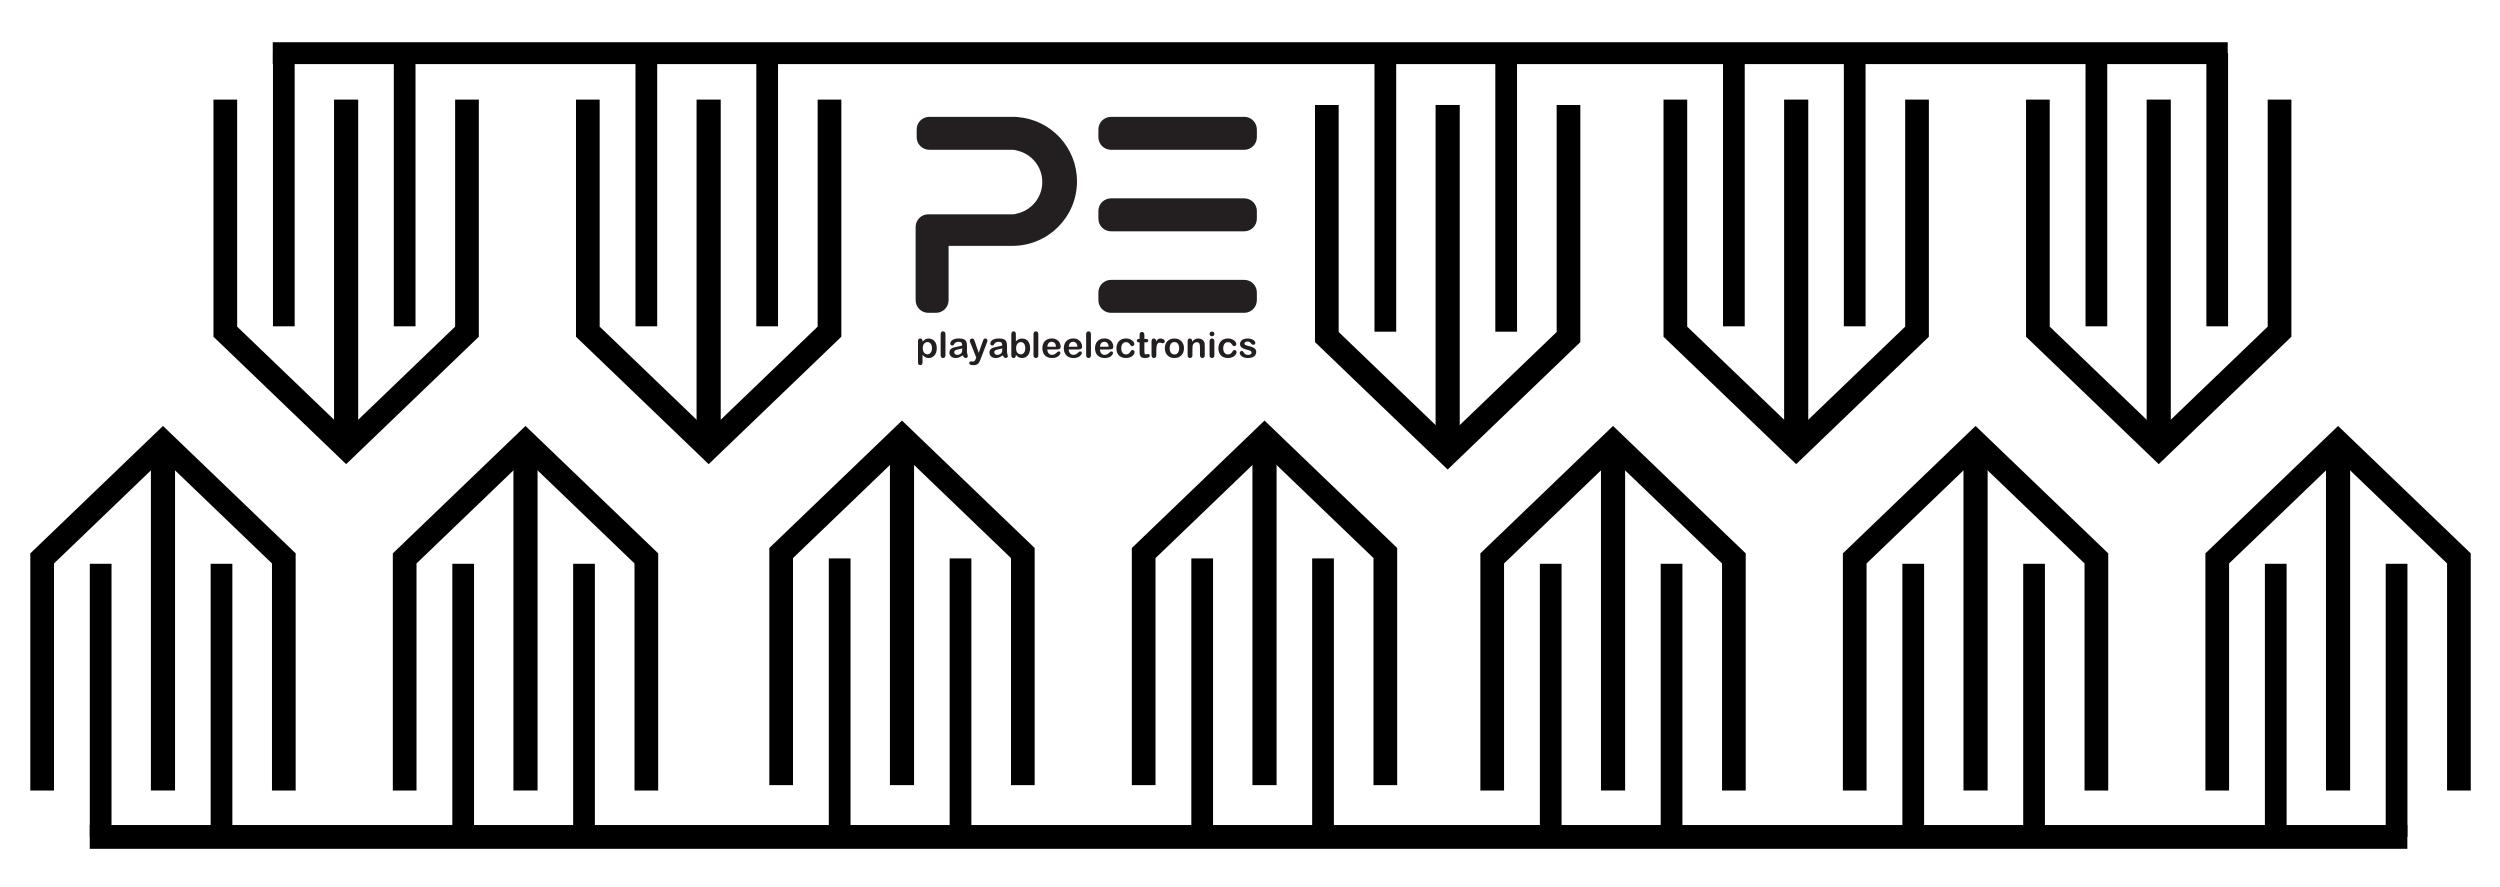
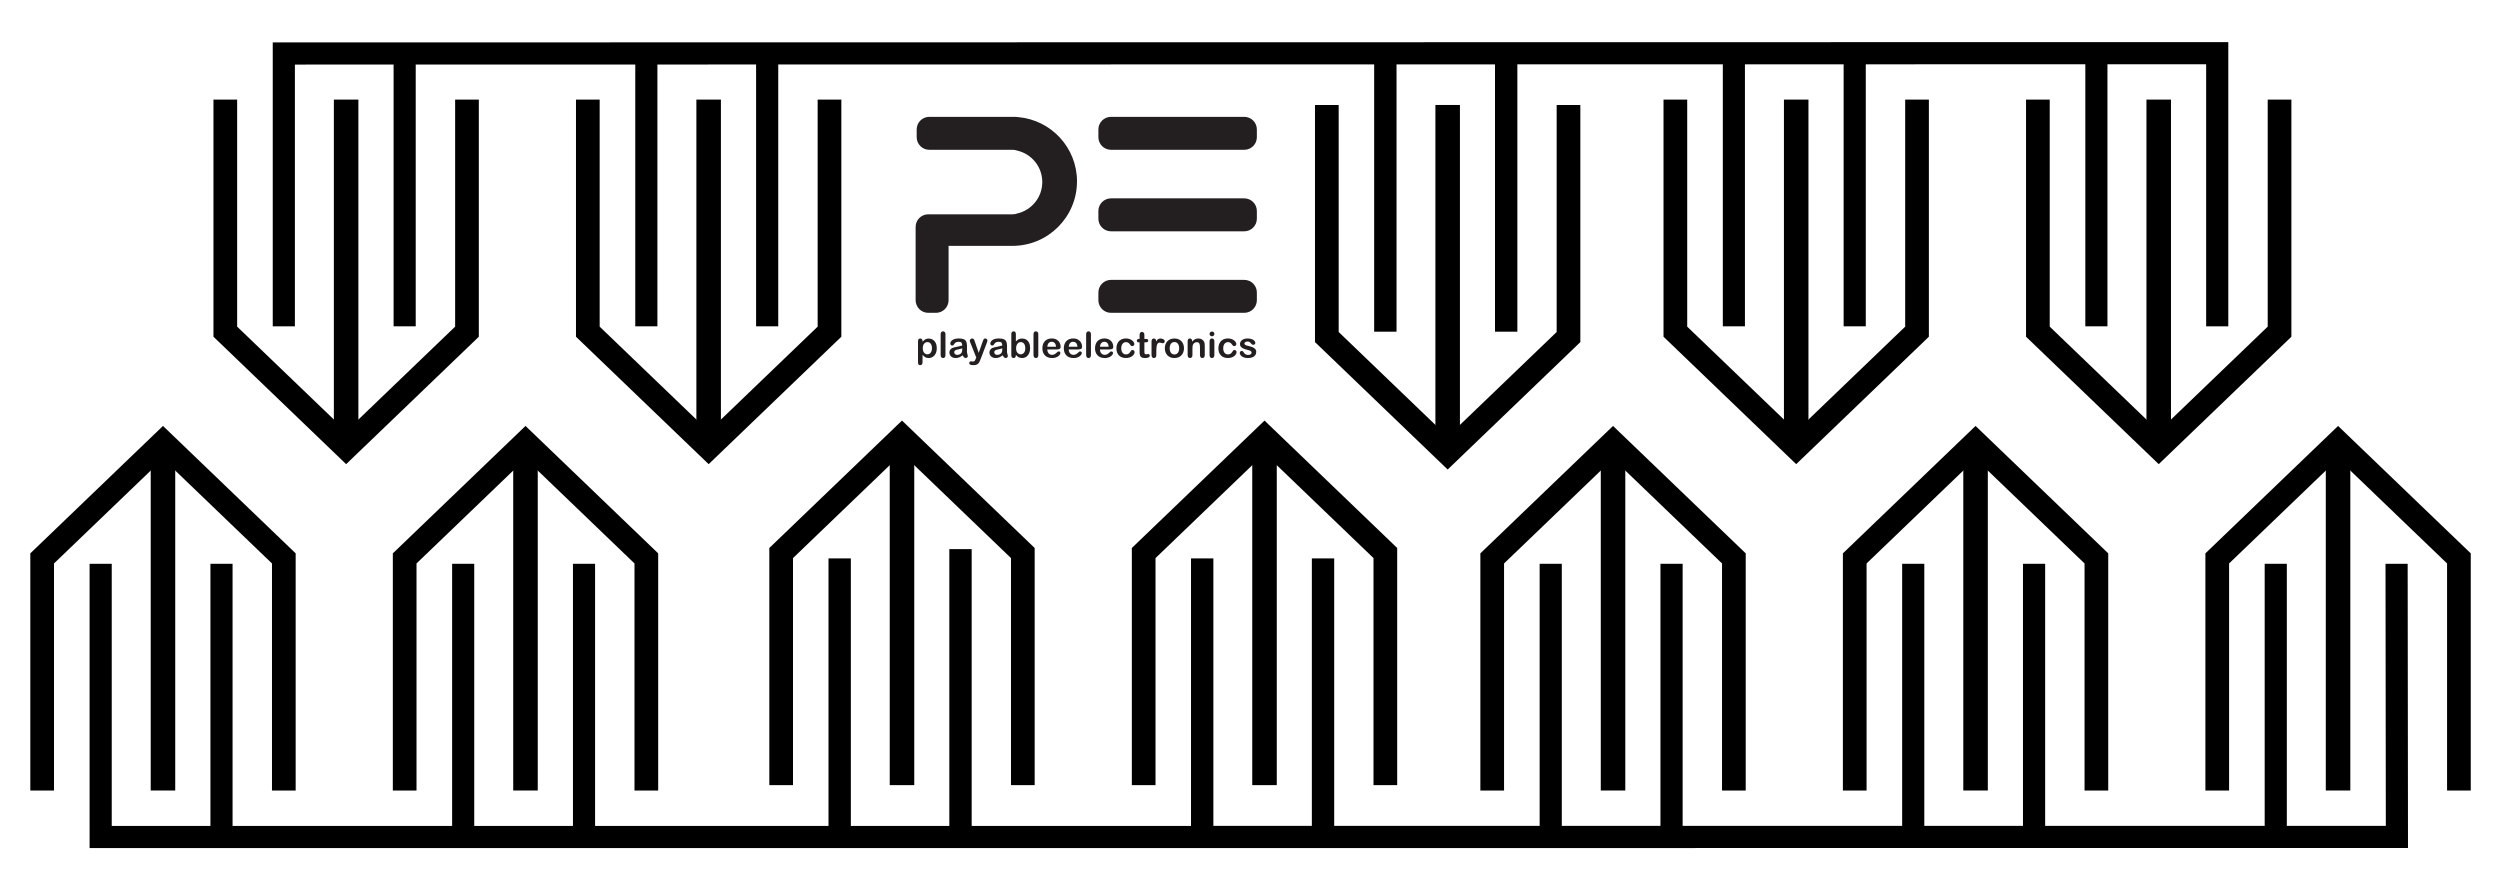
<svg xmlns="http://www.w3.org/2000/svg" width="141mm" height="50mm" viewBox="0 0 141 50" version="1.1" id="svg8">
  <defs id="defs2" />
  <g id="layer1" transform="translate(0,-247)">
    <g transform="matrix(0.05932331,0,0,-0.05932331,49.86662,269.035)" id="g891">
      <g id="g1041">
        <g transform="matrix(16.85678,0,0,-16.85678,-944.6052,4391.424)" id="g964" style="">
          <path style="fill:none;stroke:#000000;stroke-width:1.336px;stroke-linecap:butt;stroke-linejoin:miter;stroke-opacity:1" d="m 22.178,283.063 v -13.09 l -6.815,-6.545 -6.815,6.545 v 13.09" id="path817" />
-           <path style="fill:none;stroke:#000000;stroke-width:1.362px;stroke-linecap:butt;stroke-linejoin:miter;stroke-opacity:1" d="M 15.362,264.023 V 283.063" id="path819" />
-           <path style="fill:none;stroke:#000000;stroke-width:1.225px;stroke-linecap:butt;stroke-linejoin:miter;stroke-opacity:1" d="m 11.848,270.276 v 15.405" id="path821" />
-           <path style="fill:none;stroke:#000000;stroke-width:1.225px;stroke-linecap:butt;stroke-linejoin:miter;stroke-opacity:1" d="m 18.663,270.276 v 15.405" id="path823" />
+           <path style="fill:none;stroke:#000000;stroke-width:1.383px;stroke-linecap:butt;stroke-linejoin:miter;stroke-opacity:1" d="M 15.362,263.428 V 283.063" id="path819" />
+           <path style="fill:none;stroke:#000000;stroke-width:1.249px;stroke-linecap:butt;stroke-linejoin:miter;stroke-opacity:1" d="m 11.848,270.276 2.01e-4,15.41 129.508,-0.004 -0.018,-15.405" id="path821" />
+           <path style="fill:none;stroke:#000000;stroke-width:1.248px;stroke-linecap:butt;stroke-linejoin:miter;stroke-opacity:1" d="m 18.663,270.276 0,15.448" id="path823" />
          <path style="fill:none;stroke:#000000;stroke-width:1.336px;stroke-linecap:butt;stroke-linejoin:miter;stroke-opacity:1" d="m 42.624,283.063 v -13.09 l -6.815,-6.545 -6.815,6.545 v 13.09" id="path817-6" />
-           <path style="fill:none;stroke:#000000;stroke-width:1.362px;stroke-linecap:butt;stroke-linejoin:miter;stroke-opacity:1" d="M 35.808,264.023 V 283.063" id="path819-7" />
-           <path style="fill:none;stroke:#000000;stroke-width:1.225px;stroke-linecap:butt;stroke-linejoin:miter;stroke-opacity:1" d="m 32.294,270.276 v 15.405" id="path821-5" />
-           <path style="fill:none;stroke:#000000;stroke-width:1.225px;stroke-linecap:butt;stroke-linejoin:miter;stroke-opacity:1" d="m 39.109,270.276 v 15.405" id="path823-3" />
+           <path style="fill:none;stroke:#000000;stroke-width:1.383px;stroke-linecap:butt;stroke-linejoin:miter;stroke-opacity:1" d="M 35.808,263.428 V 283.063" id="path819-7" />
+           <path style="fill:none;stroke:#000000;stroke-width:1.247px;stroke-linecap:butt;stroke-linejoin:miter;stroke-opacity:1" d="m 32.294,270.276 v 15.508" id="path821-5" />
+           <path style="fill:none;stroke:#000000;stroke-width:1.248px;stroke-linecap:butt;stroke-linejoin:miter;stroke-opacity:1" d="m 39.109,270.276 0,15.435" id="path823-3" />
          <path style="fill:none;stroke:#000000;stroke-width:1.336px;stroke-linecap:butt;stroke-linejoin:miter;stroke-opacity:1" d="m 63.858,282.76 v -13.09 l -6.815,-6.545 -6.815,6.545 v 13.09" id="path817-2" />
-           <path style="fill:none;stroke:#000000;stroke-width:1.362px;stroke-linecap:butt;stroke-linejoin:miter;stroke-opacity:1" d="m 57.043,263.72 v 19.04" id="path819-9" />
-           <path style="fill:none;stroke:#000000;stroke-width:1.225px;stroke-linecap:butt;stroke-linejoin:miter;stroke-opacity:1" d="m 53.528,269.973 v 15.405" id="path821-1" />
-           <path style="fill:none;stroke:#000000;stroke-width:1.225px;stroke-linecap:butt;stroke-linejoin:miter;stroke-opacity:1" d="m 60.343,269.973 v 15.405" id="path823-2" />
+           <path style="fill:none;stroke:#000000;stroke-width:1.383px;stroke-linecap:butt;stroke-linejoin:miter;stroke-opacity:1" d="m 57.043,263.125 v 19.635" id="path819-9" />
+           <path style="fill:none;stroke:#000000;stroke-width:1.26px;stroke-linecap:butt;stroke-linejoin:miter;stroke-opacity:1" d="m 53.528,269.973 0,15.705" id="path821-1" />
+           <path style="fill:none;stroke:#000000;stroke-width:1.26px;stroke-linecap:butt;stroke-linejoin:miter;stroke-opacity:1" d="m 60.343,269.449 v 16.313" id="path823-2" />
          <path style="fill:none;stroke:#000000;stroke-width:1.336px;stroke-linecap:butt;stroke-linejoin:miter;stroke-opacity:1" d="m 84.304,282.76 v -13.09 l -6.815,-6.545 -6.815,6.545 v 13.09" id="path817-6-9" />
-           <path style="fill:none;stroke:#000000;stroke-width:1.362px;stroke-linecap:butt;stroke-linejoin:miter;stroke-opacity:1" d="m 77.489,263.72 v 19.04" id="path819-7-3" />
-           <path style="fill:none;stroke:#000000;stroke-width:1.225px;stroke-linecap:butt;stroke-linejoin:miter;stroke-opacity:1" d="m 73.974,269.973 v 15.405" id="path821-5-6" />
-           <path style="fill:none;stroke:#000000;stroke-width:1.225px;stroke-linecap:butt;stroke-linejoin:miter;stroke-opacity:1" d="m 80.789,269.973 v 15.405" id="path823-3-0" />
+           <path style="fill:none;stroke:#000000;stroke-width:1.383px;stroke-linecap:butt;stroke-linejoin:miter;stroke-opacity:1" d="m 77.489,263.125 v 19.635" id="path819-7-3" />
+           <path style="fill:none;stroke:#000000;stroke-width:1.261px;stroke-linecap:butt;stroke-linejoin:miter;stroke-opacity:1" d="m 73.974,269.973 v 15.781" id="path821-5-6" />
+           <path style="fill:none;stroke:#000000;stroke-width:1.26px;stroke-linecap:butt;stroke-linejoin:miter;stroke-opacity:1" d="m 80.789,269.973 v 15.81" id="path823-3-0" />
          <path style="fill:none;stroke:#000000;stroke-width:1.336px;stroke-linecap:butt;stroke-linejoin:miter;stroke-opacity:1" d="m 103.961,283.063 v -13.09 l -6.815,-6.545 -6.815,6.545 v 13.09" id="path817-61" />
-           <path style="fill:none;stroke:#000000;stroke-width:1.362px;stroke-linecap:butt;stroke-linejoin:miter;stroke-opacity:1" d="M 97.146,264.023 V 283.063" id="path819-8" />
-           <path style="fill:none;stroke:#000000;stroke-width:1.225px;stroke-linecap:butt;stroke-linejoin:miter;stroke-opacity:1" d="m 93.631,270.276 v 15.405" id="path821-7" />
-           <path style="fill:none;stroke:#000000;stroke-width:1.225px;stroke-linecap:butt;stroke-linejoin:miter;stroke-opacity:1" d="m 100.446,270.276 v 15.405" id="path823-9" />
+           <path style="fill:none;stroke:#000000;stroke-width:1.383px;stroke-linecap:butt;stroke-linejoin:miter;stroke-opacity:1" d="M 97.146,263.428 V 283.063" id="path819-8" />
+           <path style="fill:none;stroke:#000000;stroke-width:1.249px;stroke-linecap:butt;stroke-linejoin:miter;stroke-opacity:1" d="m 93.631,270.276 0,15.48" id="path821-7" />
+           <path style="fill:none;stroke:#000000;stroke-width:1.251px;stroke-linecap:butt;stroke-linejoin:miter;stroke-opacity:1" d="m 100.446,270.276 v 15.509" id="path823-9" />
          <path style="fill:none;stroke:#000000;stroke-width:1.336px;stroke-linecap:butt;stroke-linejoin:miter;stroke-opacity:1" d="m 124.407,283.063 v -13.09 l -6.815,-6.545 -6.815,6.545 v 13.09" id="path817-6-3" />
-           <path style="fill:none;stroke:#000000;stroke-width:1.362px;stroke-linecap:butt;stroke-linejoin:miter;stroke-opacity:1" d="M 117.592,264.023 V 283.063" id="path819-7-7" />
-           <path style="fill:none;stroke:#000000;stroke-width:1.225px;stroke-linecap:butt;stroke-linejoin:miter;stroke-opacity:1" d="m 114.077,270.276 v 15.405" id="path821-5-5" />
-           <path style="fill:none;stroke:#000000;stroke-width:1.225px;stroke-linecap:butt;stroke-linejoin:miter;stroke-opacity:1" d="m 120.892,270.276 v 15.405" id="path823-3-9" />
+           <path style="fill:none;stroke:#000000;stroke-width:1.383px;stroke-linecap:butt;stroke-linejoin:miter;stroke-opacity:1" d="M 117.592,263.428 V 283.063" id="path819-7-7" />
+           <path style="fill:none;stroke:#000000;stroke-width:1.249px;stroke-linecap:butt;stroke-linejoin:miter;stroke-opacity:1" d="m 114.077,270.276 v 15.354" id="path821-5-5" />
+           <path style="fill:none;stroke:#000000;stroke-width:1.251px;stroke-linecap:butt;stroke-linejoin:miter;stroke-opacity:1" d="m 120.892,270.276 v 15.457" id="path823-3-9" />
          <path style="fill:none;stroke:#000000;stroke-width:1.336px;stroke-linecap:butt;stroke-linejoin:miter;stroke-opacity:1" d="m 144.853,283.063 v -13.09 l -6.815,-6.545 -6.815,6.545 v 13.09" id="path817-6-3-8" />
-           <path style="fill:none;stroke:#000000;stroke-width:1.362px;stroke-linecap:butt;stroke-linejoin:miter;stroke-opacity:1" d="M 138.037,264.023 V 283.063" id="path819-7-7-9" />
-           <path style="fill:none;stroke:#000000;stroke-width:1.225px;stroke-linecap:butt;stroke-linejoin:miter;stroke-opacity:1" d="m 134.523,270.276 v 15.405" id="path821-5-5-7" />
-           <path style="fill:none;stroke:#000000;stroke-width:1.225px;stroke-linecap:butt;stroke-linejoin:miter;stroke-opacity:1" d="m 141.338,270.276 v 15.405" id="path823-3-9-3" />
-           <path style="fill:none;stroke:#000000;stroke-width:1.342px;stroke-linecap:butt;stroke-linejoin:miter;stroke-opacity:1" d="M 11.232,285.681 H 141.945" id="path1009" />
+           <path style="fill:none;stroke:#000000;stroke-width:1.383px;stroke-linecap:butt;stroke-linejoin:miter;stroke-opacity:1" d="M 138.037,263.428 V 283.063" id="path819-7-7-9" />
+           <path style="fill:none;stroke:#000000;stroke-width:1.249px;stroke-linecap:butt;stroke-linejoin:miter;stroke-opacity:1" d="m 134.523,270.276 v 15.498" id="path821-5-5-7" />
          <path style="fill:none;stroke:#000000;stroke-width:1.336px;stroke-linecap:butt;stroke-linejoin:miter;stroke-opacity:1" d="m 32.508,244.096 v 13.09 l -6.815,6.545 -6.815,-6.545 v -13.09" id="path817-1" />
-           <path style="fill:none;stroke:#000000;stroke-width:1.362px;stroke-linecap:butt;stroke-linejoin:miter;stroke-opacity:1" d="M 25.692,263.136 V 244.096" id="path819-2" />
-           <path style="fill:none;stroke:#000000;stroke-width:1.225px;stroke-linecap:butt;stroke-linejoin:miter;stroke-opacity:1" d="m 22.178,256.883 v -15.405" id="path821-9" />
-           <path style="fill:none;stroke:#000000;stroke-width:1.225px;stroke-linecap:butt;stroke-linejoin:miter;stroke-opacity:1" d="m 28.993,256.883 v -15.405" id="path823-31" />
+           <path style="fill:none;stroke:#000000;stroke-width:1.383px;stroke-linecap:butt;stroke-linejoin:miter;stroke-opacity:1" d="M 25.692,263.731 V 244.096" id="path819-2" />
+           <path style="fill:none;stroke:#000000;stroke-width:1.249px;stroke-linecap:butt;stroke-linejoin:miter;stroke-opacity:1" d="m 22.178,256.883 v -15.387 l 109.044,-0.018 v 15.405" id="path821-9" />
+           <path style="fill:none;stroke:#000000;stroke-width:1.248px;stroke-linecap:butt;stroke-linejoin:miter;stroke-opacity:1" d="m 28.993,256.883 0,-15.387" id="path823-31" />
          <path style="fill:none;stroke:#000000;stroke-width:1.336px;stroke-linecap:butt;stroke-linejoin:miter;stroke-opacity:1" d="m 52.954,244.096 v 13.09 l -6.815,6.545 -6.815,-6.545 v -13.09" id="path817-6-94" />
-           <path style="fill:none;stroke:#000000;stroke-width:1.362px;stroke-linecap:butt;stroke-linejoin:miter;stroke-opacity:1" d="M 46.138,263.136 V 244.096" id="path819-7-78" />
-           <path style="fill:none;stroke:#000000;stroke-width:1.225px;stroke-linecap:butt;stroke-linejoin:miter;stroke-opacity:1" d="m 42.624,256.883 v -15.405" id="path821-5-4" />
-           <path style="fill:none;stroke:#000000;stroke-width:1.225px;stroke-linecap:butt;stroke-linejoin:miter;stroke-opacity:1" d="m 49.439,256.883 v -15.405" id="path823-3-5" />
+           <path style="fill:none;stroke:#000000;stroke-width:1.383px;stroke-linecap:butt;stroke-linejoin:miter;stroke-opacity:1" d="M 46.138,263.731 V 244.096" id="path819-7-78" />
+           <path style="fill:none;stroke:#000000;stroke-width:1.248px;stroke-linecap:butt;stroke-linejoin:miter;stroke-opacity:1" d="M 42.624,256.883 V 241.435" id="path821-5-4" />
+           <path style="fill:none;stroke:#000000;stroke-width:1.249px;stroke-linecap:butt;stroke-linejoin:miter;stroke-opacity:1" d="m 49.439,256.883 0,-15.387" id="path823-3-5" />
          <path style="fill:none;stroke:#000000;stroke-width:1.336px;stroke-linecap:butt;stroke-linejoin:miter;stroke-opacity:1" d="m 94.634,244.399 v 13.09 l -6.815,6.545 -6.815,-6.545 v -13.09" id="path817-6-9-0" />
-           <path style="fill:none;stroke:#000000;stroke-width:1.362px;stroke-linecap:butt;stroke-linejoin:miter;stroke-opacity:1" d="m 87.819,263.439 v -19.04" id="path819-7-3-6" />
-           <path style="fill:none;stroke:#000000;stroke-width:1.225px;stroke-linecap:butt;stroke-linejoin:miter;stroke-opacity:1" d="M 84.304,257.186 V 241.781" id="path821-5-6-3" />
-           <path style="fill:none;stroke:#000000;stroke-width:1.225px;stroke-linecap:butt;stroke-linejoin:miter;stroke-opacity:1" d="M 91.119,257.186 V 241.781" id="path823-3-0-2" />
+           <path style="fill:none;stroke:#000000;stroke-width:1.383px;stroke-linecap:butt;stroke-linejoin:miter;stroke-opacity:1" d="M 87.819,264.034 V 244.399" id="path819-7-3-6" />
+           <path style="fill:none;stroke:#000000;stroke-width:1.261px;stroke-linecap:butt;stroke-linejoin:miter;stroke-opacity:1" d="M 84.304,257.186 V 241.382" id="path821-5-6-3" />
+           <path style="fill:none;stroke:#000000;stroke-width:1.261px;stroke-linecap:butt;stroke-linejoin:miter;stroke-opacity:1" d="m 91.119,257.186 0,-15.748" id="path823-3-0-2" />
          <path style="fill:none;stroke:#000000;stroke-width:1.336px;stroke-linecap:butt;stroke-linejoin:miter;stroke-opacity:1" d="m 114.291,244.096 v 13.09 l -6.815,6.545 -6.815,-6.545 v -13.09" id="path817-61-0" />
-           <path style="fill:none;stroke:#000000;stroke-width:1.362px;stroke-linecap:butt;stroke-linejoin:miter;stroke-opacity:1" d="M 107.476,263.136 V 244.096" id="path819-8-6" />
-           <path style="fill:none;stroke:#000000;stroke-width:1.225px;stroke-linecap:butt;stroke-linejoin:miter;stroke-opacity:1" d="m 103.961,256.883 v -15.405" id="path821-7-1" />
-           <path style="fill:none;stroke:#000000;stroke-width:1.225px;stroke-linecap:butt;stroke-linejoin:miter;stroke-opacity:1" d="m 110.776,256.883 v -15.405" id="path823-9-5" />
+           <path style="fill:none;stroke:#000000;stroke-width:1.383px;stroke-linecap:butt;stroke-linejoin:miter;stroke-opacity:1" d="M 107.476,263.731 V 244.096" id="path819-8-6" />
+           <path style="fill:none;stroke:#000000;stroke-width:1.247px;stroke-linecap:butt;stroke-linejoin:miter;stroke-opacity:1" d="m 103.961,256.883 0,-15.442" id="path821-7-1" />
+           <path style="fill:none;stroke:#000000;stroke-width:1.249px;stroke-linecap:butt;stroke-linejoin:miter;stroke-opacity:1" d="m 110.776,256.883 0,-15.452" id="path823-9-5" />
          <path style="fill:none;stroke:#000000;stroke-width:1.336px;stroke-linecap:butt;stroke-linejoin:miter;stroke-opacity:1" d="m 134.737,244.096 v 13.09 l -6.815,6.545 -6.815,-6.545 v -13.09" id="path817-6-3-5" />
-           <path style="fill:none;stroke:#000000;stroke-width:1.362px;stroke-linecap:butt;stroke-linejoin:miter;stroke-opacity:1" d="M 127.922,263.136 V 244.096" id="path819-7-7-4" />
-           <path style="fill:none;stroke:#000000;stroke-width:1.225px;stroke-linecap:butt;stroke-linejoin:miter;stroke-opacity:1" d="m 124.407,256.883 v -15.405" id="path821-5-5-76" />
-           <path style="fill:none;stroke:#000000;stroke-width:1.225px;stroke-linecap:butt;stroke-linejoin:miter;stroke-opacity:1" d="m 131.222,256.883 v -15.405" id="path823-3-9-5" />
-           <path style="fill:none;stroke:#000000;stroke-width:1.233px;stroke-linecap:butt;stroke-linejoin:miter;stroke-opacity:1" d="M 21.554,241.477 H 131.814" id="path1009-4" />
+           <path style="fill:none;stroke:#000000;stroke-width:1.383px;stroke-linecap:butt;stroke-linejoin:miter;stroke-opacity:1" d="M 127.922,263.731 V 244.096" id="path819-7-7-4" />
+           <path style="fill:none;stroke:#000000;stroke-width:1.248px;stroke-linecap:butt;stroke-linejoin:miter;stroke-opacity:1" d="M 124.407,256.883 V 241.405" id="path821-5-5-76" />
        </g>
        <g id="g893" transform="scale(0.1)">
          <path d="m 3543.33,2410.25 c 0,-66.27 -53.73,-120 -120,-120 H 2156.67 c -66.27,0 -120,53.73 -120,120 v 73.34 c 0,66.27 53.73,120 120,120 h 1266.66 c 66.27,0 120,-53.73 120,-120 v -73.34" style="fill:#231f20;fill-opacity:1;fill-rule:nonzero;stroke:none" id="path895" />
          <path d="m 1273.41,2601.13 c -7.83,1.6 -15.94,2.45 -24.25,2.45 h -28.96 c -0.07,0 -0.14,0.01 -0.2,0.01 -0.1,0 -0.19,-0.01 -0.28,-0.01 H 429.156 c -66.269,0 -120,-53.72 -120,-120 v -73.33 c 0,-66.28 53.731,-120 120,-120 h 255.938 537.416 c 14.57,0 28.48,-2.73 41.4,-7.48 137,-30.67 239.42,-152.93 239.42,-299.18 0,-146.26 -102.42,-268.52 -239.42,-299.19 -12.92,-4.75 -26.83,-7.48 -41.4,-7.48 H 1089.16 692.758 419.156 c -66.269,0 -120,-53.72 -120,-120 v -0.01 -59.99 -636.658 c 0,-66.274 53.719,-120 120,-120 h 73.328 c 66.282,0 120.012,53.726 120.012,120 v 516.658 h 606.664 c 0.07,0 0.14,0.01 0.21,0.01 0.21,0 0.42,-0.01 0.63,-0.01 338.73,0 613.34,274.6 613.34,613.33 0,320.73 -246.23,583.79 -559.93,610.88" style="fill:#231f20;fill-opacity:1;fill-rule:nonzero;stroke:none" id="path897" />
          <path d="m 3543.33,1635.25 c 0,-66.28 -53.73,-120 -120,-120 H 2156.67 c -66.27,0 -120,53.72 -120,120 v 73.33 c 0,66.28 53.73,120 120,120 h 1266.66 c 66.27,0 120,-53.72 120,-120 v -73.33" style="fill:#231f20;fill-opacity:1;fill-rule:nonzero;stroke:none" id="path899" />
          <path d="m 3543.33,860.25 c 0,-66.281 -53.73,-120 -120,-120 H 2156.67 c -66.27,0 -120,53.719 -120,120 v 73.332 c 0,66.277 53.73,119.998 120,119.998 h 1266.66 c 66.27,0 120,-53.721 120,-119.998 V 860.25" style="fill:#231f20;fill-opacity:1;fill-rule:nonzero;stroke:none" id="path901" />
          <path d="m 454.551,404.23 c 0,12.059 -1.848,22.418 -5.528,31.071 -3.687,8.648 -8.793,15.289 -15.324,19.918 -6.531,4.64 -13.758,6.953 -21.683,6.953 -12.618,0 -23.25,-4.973 -31.899,-14.902 -8.652,-9.938 -12.976,-24.559 -12.976,-43.879 0,-18.192 4.297,-32.34 12.886,-42.45 8.602,-10.101 19.258,-15.152 31.989,-15.152 7.589,0 14.625,2.203 21.097,6.621 6.477,4.399 11.668,11.02 15.575,19.84 3.906,8.82 5.863,19.469 5.863,31.98 z m -89.59,66.481 v -5.52 c 8.594,10.598 17.523,18.391 26.793,23.36 9.266,4.961 19.762,7.449 31.484,7.449 14.063,0 27.012,-3.629 38.848,-10.891 11.832,-7.25 21.18,-17.859 28.047,-31.808 6.863,-13.961 10.297,-30.481 10.297,-49.571 0,-14.07 -1.985,-26.988 -5.942,-38.761 -3.965,-11.778 -9.406,-21.66 -16.328,-29.641 -6.926,-7.988 -15.097,-14.129 -24.531,-18.43 -9.434,-4.289 -19.566,-6.449 -30.391,-6.449 -13.062,0 -24.035,2.633 -32.906,7.883 -8.879,5.238 -17.336,12.938 -25.371,23.109 v -68.66 c 0,-20.101 -7.316,-30.14 -21.938,-30.14 -8.597,0 -14.293,2.589 -17.082,7.781 -2.793,5.199 -4.183,12.758 -4.183,22.687 v 197.27 c 0,8.711 1.894,15.211 5.691,19.512 3.797,4.289 8.989,6.441 15.574,6.441 6.473,0 11.747,-2.203 15.825,-6.613 4.074,-4.41 6.113,-10.75 6.113,-19.008" style="fill:#231f20;fill-opacity:1;fill-rule:nonzero;stroke:none" id="path903" />
          <path d="M 537.105,338.262 V 536.52 c 0,9.16 2.032,16.082 6.11,20.769 4.074,4.691 9.574,7.031 16.492,7.031 6.926,0 12.504,-2.32 16.746,-6.949 4.246,-4.633 6.363,-11.582 6.363,-20.851 V 338.262 c 0,-9.27 -2.148,-16.223 -6.445,-20.852 -4.301,-4.629 -9.851,-6.961 -16.664,-6.961 -6.695,0 -12.141,2.41 -16.324,7.211 -4.188,4.801 -6.278,11.66 -6.278,20.602" style="fill:#231f20;fill-opacity:1;fill-rule:nonzero;stroke:none" id="path905" />
          <path d="m 742.574,402.391 c -6.699,-2.45 -16.441,-5.051 -29.222,-7.789 -12.786,-2.731 -21.633,-4.743 -26.539,-6.02 -4.918,-1.293 -9.606,-3.801 -14.071,-7.543 -4.465,-3.738 -6.695,-8.957 -6.695,-15.648 0,-6.93 2.621,-12.821 7.871,-17.672 5.242,-4.86 12.105,-7.289 20.594,-7.289 9.043,0 17.386,1.992 25.035,5.941 7.644,3.969 13.258,9.07 16.832,15.32 4.125,6.93 6.195,18.309 6.195,34.168 z m 3.012,-66.141 c -11.051,-8.602 -21.742,-15.051 -32.066,-19.352 -10.329,-4.289 -21.915,-6.449 -34.75,-6.449 -11.719,0 -22.016,2.332 -30.895,6.961 -8.875,4.629 -15.711,10.91 -20.512,18.84 -4.8,7.922 -7.203,16.52 -7.203,25.789 0,12.5 3.961,23.16 11.891,31.981 7.926,8.82 18.808,14.73 32.656,17.75 2.898,0.671 10.102,2.171 21.602,4.519 11.496,2.352 21.347,4.5 29.554,6.449 8.203,1.953 17.106,4.332 26.711,7.114 -0.562,12.058 -2.988,20.91 -7.285,26.539 -4.297,5.64 -13.203,8.461 -26.711,8.461 -11.609,0 -20.348,-1.622 -26.207,-4.852 -5.863,-3.25 -10.883,-8.102 -15.07,-14.578 -4.188,-6.473 -7.145,-10.742 -8.871,-12.813 -1.735,-2.058 -5.446,-3.089 -11.141,-3.089 -5.137,0 -9.574,1.652 -13.309,4.941 -3.746,3.289 -5.613,7.508 -5.613,12.641 0,8.039 2.848,15.847 8.543,23.437 5.692,7.602 14.567,13.852 26.625,18.762 12.055,4.91 27.07,7.359 45.043,7.359 20.094,0 35.891,-2.371 47.391,-7.101 11.496,-4.758 19.617,-12.258 24.363,-22.528 4.746,-10.281 7.117,-23.89 7.117,-40.859 0,-10.723 -0.027,-19.82 -0.082,-27.301 -0.058,-7.48 -0.14,-15.801 -0.254,-24.949 0,-8.59 1.426,-17.563 4.274,-26.871 2.847,-9.332 4.265,-15.332 4.265,-18 0,-4.692 -2.199,-8.969 -6.609,-12.813 -4.414,-3.847 -9.41,-5.789 -14.988,-5.789 -4.692,0 -9.325,2.211 -13.899,6.633 -4.582,4.398 -9.437,10.797 -14.57,19.168" style="fill:#231f20;fill-opacity:1;fill-rule:nonzero;stroke:none" id="path907" />
          <path d="m 871.516,304.762 4.183,10.218 -56.265,141.668 c -3.461,8.141 -5.192,14.063 -5.192,17.75 0,3.911 1.008,7.532 3.016,10.883 2.012,3.348 4.773,6.028 8.289,8.039 3.516,2.012 7.172,3.012 10.969,3.012 6.586,0 11.554,-2.09 14.906,-6.281 3.344,-4.192 6.305,-10.18 8.871,-17.992 l 38.684,-112.528 36.671,104.649 c 2.903,8.48 5.528,15.129 7.872,19.929 2.343,4.801 4.824,8.032 7.453,9.711 2.621,1.672 6.332,2.512 11.132,2.512 3.461,0 6.782,-0.922 9.965,-2.762 3.184,-1.851 5.633,-4.328 7.368,-7.449 1.73,-3.129 2.597,-6.43 2.597,-9.883 -0.449,-2.117 -1.176,-5.136 -2.176,-9.047 -1.007,-3.902 -2.238,-7.871 -3.687,-11.882 L 916.559,299.23 c -5.137,-13.73 -10.164,-24.5 -15.071,-32.308 -4.918,-7.813 -11.414,-13.82 -19.511,-18 -8.094,-4.192 -19.004,-6.281 -32.735,-6.281 -13.398,0 -23.445,1.449 -30.14,4.347 -6.7,2.91 -10.047,8.211 -10.047,15.91 0,5.25 1.59,9.293 4.769,12.141 3.184,2.852 7.899,4.27 14.149,4.27 2.457,0 4.859,-0.329 7.203,-1 2.898,-0.68 5.414,-1.008 7.535,-1.008 5.25,0 9.379,0.781 12.391,2.34 3.011,1.57 5.718,4.269 8.121,8.129 2.402,3.851 5.168,9.519 8.293,16.992" style="fill:#231f20;fill-opacity:1;fill-rule:nonzero;stroke:none" id="path909" />
          <path d="m 1123.2,402.391 c -6.7,-2.45 -16.44,-5.051 -29.23,-7.789 -12.78,-2.731 -21.63,-4.743 -26.53,-6.02 -4.92,-1.293 -9.61,-3.801 -14.07,-7.543 -4.47,-3.738 -6.7,-8.957 -6.7,-15.648 0,-6.93 2.62,-12.821 7.87,-17.672 5.25,-4.86 12.11,-7.289 20.6,-7.289 9.04,0 17.38,1.992 25.03,5.941 7.65,3.969 13.26,9.07 16.83,15.32 4.13,6.93 6.2,18.309 6.2,34.168 z m 3.01,-66.141 c -11.05,-8.602 -21.74,-15.051 -32.06,-19.352 -10.33,-4.289 -21.92,-6.449 -34.76,-6.449 -11.71,0 -22.01,2.332 -30.89,6.961 -8.88,4.629 -15.71,10.91 -20.51,18.84 -4.8,7.922 -7.2,16.52 -7.2,25.789 0,12.5 3.96,23.16 11.89,31.981 7.92,8.82 18.8,14.73 32.65,17.75 2.9,0.671 10.1,2.171 21.6,4.519 11.5,2.352 21.35,4.5 29.56,6.449 8.2,1.953 17.1,4.332 26.71,7.114 -0.56,12.058 -2.99,20.91 -7.29,26.539 -4.29,5.64 -13.2,8.461 -26.71,8.461 -11.61,0 -20.34,-1.622 -26.2,-4.852 -5.87,-3.25 -10.89,-8.102 -15.08,-14.578 -4.18,-6.473 -7.14,-10.742 -8.87,-12.813 -1.73,-2.058 -5.44,-3.089 -11.13,-3.089 -5.14,0 -9.58,1.652 -13.32,4.941 -3.74,3.289 -5.61,7.508 -5.61,12.641 0,8.039 2.85,15.847 8.54,23.437 5.7,7.602 14.57,13.852 26.63,18.762 12.06,4.91 27.07,7.359 45.04,7.359 20.1,0 35.89,-2.371 47.39,-7.101 11.5,-4.758 19.62,-12.258 24.37,-22.528 4.74,-10.281 7.12,-23.89 7.12,-40.859 0,-10.723 -0.03,-19.82 -0.09,-27.301 -0.06,-7.48 -0.14,-15.801 -0.25,-24.949 0,-8.59 1.43,-17.563 4.27,-26.871 2.85,-9.332 4.27,-15.332 4.27,-18 0,-4.692 -2.2,-8.969 -6.61,-12.813 -4.42,-3.847 -9.41,-5.789 -14.99,-5.789 -4.69,0 -9.32,2.211 -13.9,6.633 -4.58,4.398 -9.44,10.797 -14.57,19.168" style="fill:#231f20;fill-opacity:1;fill-rule:nonzero;stroke:none" id="path911" />
          <path d="m 1254.32,402.391 c 0,-18.2 4.15,-32.18 12.47,-41.95 8.32,-9.769 19.23,-14.652 32.74,-14.652 11.5,0 21.4,5 29.72,14.992 8.32,9.989 12.48,24.301 12.48,42.949 0,12.059 -1.73,22.442 -5.19,31.149 -3.46,8.711 -8.38,15.43 -14.74,20.172 -6.37,4.75 -13.79,7.121 -22.27,7.121 -8.71,0 -16.47,-2.371 -23.28,-7.121 -6.81,-4.742 -12.17,-11.61 -16.07,-20.59 -3.92,-8.992 -5.86,-19.68 -5.86,-32.07 z m -2.18,135.808 v -69.84 c 8.59,8.942 17.36,15.782 26.29,20.52 8.93,4.75 19.98,7.121 33.16,7.121 15.18,0 28.49,-3.602 39.93,-10.801 11.44,-7.207 20.32,-17.648 26.63,-31.32 6.3,-13.668 9.46,-29.891 9.46,-48.641 0,-13.847 -1.76,-26.539 -5.28,-38.097 -3.51,-11.551 -8.62,-21.582 -15.32,-30.059 -6.7,-8.48 -14.82,-15.043 -24.36,-19.672 -9.55,-4.629 -20.07,-6.961 -31.57,-6.961 -7.03,0 -13.64,0.84 -19.84,2.52 -6.2,1.672 -11.47,3.883 -15.82,6.613 -4.36,2.738 -8.07,5.547 -11.14,8.457 -3.07,2.902 -7.12,7.262 -12.14,13.063 v -4.524 c 0,-8.598 -2.07,-15.098 -6.2,-19.496 -4.13,-4.422 -9.38,-6.633 -15.74,-6.633 -6.47,0 -11.64,2.211 -15.49,6.633 -3.85,4.398 -5.77,10.898 -5.77,19.496 v 199.613 c 0,9.258 1.86,16.27 5.61,21.008 3.73,4.75 8.95,7.121 15.65,7.121 7.04,0 12.45,-2.261 16.25,-6.789 3.79,-4.519 5.69,-10.961 5.69,-19.332" style="fill:#231f20;fill-opacity:1;fill-rule:nonzero;stroke:none" id="path913" />
          <path d="M 1419.77,338.262 V 536.52 c 0,9.16 2.03,16.082 6.1,20.769 4.08,4.691 9.58,7.031 16.5,7.031 6.92,0 12.5,-2.32 16.75,-6.949 4.24,-4.633 6.36,-11.582 6.36,-20.851 V 338.262 c 0,-9.27 -2.15,-16.223 -6.45,-20.852 -4.3,-4.629 -9.85,-6.961 -16.66,-6.961 -6.7,0 -12.14,2.41 -16.33,7.211 -4.18,4.801 -6.27,11.66 -6.27,20.602" style="fill:#231f20;fill-opacity:1;fill-rule:nonzero;stroke:none" id="path915" />
          <path d="m 1550.88,418.129 h 82.89 c -1.11,15.621 -5.33,27.32 -12.64,35.09 -7.31,7.75 -16.94,11.633 -28.88,11.633 -11.39,0 -20.75,-3.942 -28.06,-11.813 -7.31,-7.867 -11.74,-19.5 -13.31,-34.91 z m 89.42,-25.957 h -89.42 c 0.11,-10.383 2.21,-19.531 6.28,-27.461 4.08,-7.93 9.49,-13.891 16.24,-17.922 6.76,-4.008 14.21,-6.019 22.36,-6.019 5.47,0 10.47,0.64 14.99,1.921 4.52,1.278 8.9,3.289 13.14,6.039 4.24,2.719 8.15,5.661 11.73,8.782 3.56,3.129 8.2,7.367 13.9,12.726 2.34,2.012 5.69,3.024 10.04,3.024 4.69,0 8.48,-1.293 11.39,-3.864 2.9,-2.566 4.35,-6.187 4.35,-10.878 0,-4.129 -1.62,-8.961 -4.86,-14.489 -3.23,-5.519 -8.12,-10.832 -14.64,-15.91 -6.54,-5.082 -14.74,-9.289 -24.62,-12.641 -9.88,-3.351 -21.24,-5.031 -34.08,-5.031 -29.36,0 -52.19,8.383 -68.49,25.121 -16.3,16.75 -24.44,39.461 -24.44,68.16 0,13.5 2,26.04 6.02,37.59 4.02,11.559 9.88,21.469 17.58,29.731 7.71,8.258 17.2,14.59 28.47,19 11.27,4.41 23.78,6.609 37.51,6.609 17.86,0 33.18,-3.762 45.97,-11.289 12.78,-7.539 22.36,-17.281 28.72,-29.223 6.36,-11.957 9.54,-24.117 9.54,-36.519 0,-11.488 -3.29,-18.938 -9.88,-22.348 -6.59,-3.41 -15.85,-5.109 -27.8,-5.109" style="fill:#231f20;fill-opacity:1;fill-rule:nonzero;stroke:none" id="path917" />
          <path d="m 1754.67,418.129 h 82.89 c -1.11,15.621 -5.33,27.32 -12.64,35.09 -7.31,7.75 -16.94,11.633 -28.88,11.633 -11.39,0 -20.75,-3.942 -28.06,-11.813 -7.31,-7.867 -11.74,-19.5 -13.31,-34.91 z m 89.42,-25.957 h -89.42 c 0.11,-10.383 2.21,-19.531 6.28,-27.461 4.07,-7.93 9.49,-13.891 16.24,-17.922 6.76,-4.008 14.21,-6.019 22.36,-6.019 5.47,0 10.46,0.64 14.99,1.921 4.52,1.278 8.9,3.289 13.14,6.039 4.24,2.719 8.15,5.661 11.72,8.782 3.57,3.129 8.21,7.367 13.91,12.726 2.34,2.012 5.69,3.024 10.04,3.024 4.69,0 8.48,-1.293 11.39,-3.864 2.9,-2.566 4.35,-6.187 4.35,-10.878 0,-4.129 -1.62,-8.961 -4.86,-14.489 -3.23,-5.519 -8.12,-10.832 -14.65,-15.91 -6.53,-5.082 -14.73,-9.289 -24.61,-12.641 -9.88,-3.351 -21.24,-5.031 -34.08,-5.031 -29.36,0 -52.19,8.383 -68.49,25.121 -16.3,16.75 -24.45,39.461 -24.45,68.16 0,13.5 2.01,26.04 6.03,37.59 4.02,11.559 9.88,21.469 17.58,29.731 7.71,8.258 17.19,14.59 28.47,19 11.27,4.41 23.78,6.609 37.51,6.609 17.86,0 33.18,-3.762 45.97,-11.289 12.78,-7.539 22.35,-17.281 28.72,-29.223 6.36,-11.957 9.54,-24.117 9.54,-36.519 0,-11.488 -3.29,-18.938 -9.88,-22.348 -6.59,-3.41 -15.85,-5.109 -27.8,-5.109" style="fill:#231f20;fill-opacity:1;fill-rule:nonzero;stroke:none" id="path919" />
          <path d="M 1920.29,338.262 V 536.52 c 0,9.16 2.03,16.082 6.11,20.769 4.07,4.691 9.58,7.031 16.49,7.031 6.91,0 12.5,-2.32 16.74,-6.949 4.26,-4.633 6.37,-11.582 6.37,-20.851 V 338.262 c 0,-9.27 -2.15,-16.223 -6.45,-20.852 -4.3,-4.629 -9.84,-6.961 -16.66,-6.961 -6.7,0 -12.13,2.41 -16.33,7.211 -4.18,4.801 -6.27,11.66 -6.27,20.602" style="fill:#231f20;fill-opacity:1;fill-rule:nonzero;stroke:none" id="path921" />
          <path d="m 2051.4,418.129 h 82.89 c -1.12,15.621 -5.33,27.32 -12.64,35.09 -7.31,7.75 -16.94,11.633 -28.89,11.633 -11.38,0 -20.74,-3.942 -28.04,-11.813 -7.32,-7.867 -11.76,-19.5 -13.32,-34.91 z m 89.42,-25.957 h -89.42 c 0.11,-10.383 2.2,-19.531 6.28,-27.461 4.08,-7.93 9.49,-13.891 16.25,-17.922 6.74,-4.008 14.2,-6.019 22.35,-6.019 5.47,0 10.47,0.64 14.99,1.921 4.52,1.278 8.9,3.289 13.14,6.039 4.24,2.719 8.15,5.661 11.72,8.782 3.58,3.129 8.21,7.367 13.9,12.726 2.34,2.012 5.69,3.024 10.05,3.024 4.69,0 8.48,-1.293 11.38,-3.864 2.91,-2.566 4.36,-6.187 4.36,-10.878 0,-4.129 -1.62,-8.961 -4.85,-14.489 -3.25,-5.519 -8.13,-10.832 -14.66,-15.91 -6.52,-5.082 -14.74,-9.289 -24.61,-12.641 -9.88,-3.351 -21.24,-5.031 -34.08,-5.031 -29.37,0 -52.19,8.383 -68.49,25.121 -16.3,16.75 -24.45,39.461 -24.45,68.16 0,13.5 2.01,26.04 6.03,37.59 4.02,11.559 9.88,21.469 17.58,29.731 7.71,8.258 17.19,14.59 28.47,19 11.28,4.41 23.78,6.609 37.51,6.609 17.86,0 33.18,-3.762 45.96,-11.289 12.79,-7.539 22.36,-17.281 28.73,-29.223 6.36,-11.957 9.54,-24.117 9.54,-36.519 0,-11.488 -3.29,-18.938 -9.88,-22.348 -6.59,-3.41 -15.86,-5.109 -27.8,-5.109" style="fill:#231f20;fill-opacity:1;fill-rule:nonzero;stroke:none" id="path923" />
          <path d="m 2380.96,367.059 c 0,-5.7 -1.7,-11.778 -5.11,-18.258 -3.41,-6.469 -8.59,-12.641 -15.58,-18.5 -6.97,-5.86 -15.76,-10.582 -26.36,-14.153 -10.61,-3.566 -22.56,-5.347 -35.84,-5.347 -28.25,0 -50.3,8.23 -66.15,24.691 -15.85,16.469 -23.78,38.539 -23.78,66.227 0,18.75 3.63,35.34 10.89,49.73 7.26,14.403 17.75,25.539 31.48,33.41 13.73,7.871 30.14,11.801 49.24,11.801 11.82,0 22.68,-1.719 32.56,-5.18 9.89,-3.468 18.26,-7.929 25.12,-13.398 6.87,-5.473 12.11,-11.312 15.74,-17.5 3.63,-6.191 5.44,-11.973 5.44,-17.332 0,-5.469 -2.04,-10.109 -6.11,-13.898 -4.07,-3.801 -9.01,-5.692 -14.81,-5.692 -3.8,0 -6.96,0.969 -9.47,2.93 -2.51,1.949 -5.33,5.101 -8.45,9.461 -5.59,8.488 -11.42,14.84 -17.5,19.09 -6.09,4.238 -13.82,6.359 -23.2,6.359 -13.5,0 -24.39,-5.27 -32.65,-15.82 -8.27,-10.551 -12.4,-24.981 -12.4,-43.289 0,-8.602 1.07,-16.5 3.19,-23.692 2.12,-7.199 5.19,-13.34 9.21,-18.418 4.02,-5.09 8.87,-8.941 14.57,-11.551 5.69,-2.628 11.94,-3.941 18.76,-3.941 9.15,0 16.99,2.121 23.52,6.359 6.53,4.243 12.31,10.723 17.34,19.422 2.78,5.141 5.8,9.149 9.04,12.059 3.23,2.902 7.2,4.359 11.88,4.359 5.59,0 10.22,-2.129 13.9,-6.367 3.69,-4.242 5.53,-8.762 5.53,-13.562" style="fill:#231f20;fill-opacity:1;fill-rule:nonzero;stroke:none" id="path925" />
          <path d="m 2423.32,492.309 h 5.02 v 27.472 c 0,7.36 0.2,13.141 0.59,17.321 0.39,4.187 1.48,7.796 3.27,10.808 1.78,3.121 4.35,5.66 7.7,7.621 3.35,1.949 7.08,2.93 11.21,2.93 5.81,0 11.06,-2.18 15.75,-6.531 3.12,-2.899 5.1,-6.45 5.94,-10.641 0.84,-4.187 1.26,-10.117 1.26,-17.828 v -31.152 h 16.74 c 6.48,0 11.42,-1.528 14.83,-4.598 3.4,-3.082 5.1,-7.012 5.1,-11.813 0,-6.136 -2.43,-10.437 -7.28,-12.886 -4.86,-2.461 -11.81,-3.692 -20.85,-3.692 h -8.54 v -84.058 c 0,-7.141 0.25,-12.641 0.75,-16.5 0.5,-3.84 1.84,-6.973 4.02,-9.371 2.18,-2.403 5.72,-3.602 10.63,-3.602 2.69,0 6.31,0.473 10.89,1.422 4.57,0.949 8.15,1.43 10.71,1.43 3.7,0 7.02,-1.493 9.98,-4.442 2.94,-2.961 4.43,-6.617 4.43,-10.969 0,-7.371 -4.02,-13.011 -12.06,-16.921 -8.04,-3.899 -19.59,-5.86 -34.66,-5.86 -14.3,0 -25.12,2.41 -32.49,7.211 -7.36,4.801 -12.2,11.442 -14.48,19.922 -2.29,8.488 -3.44,19.816 -3.44,34 v 87.738 h -6.03 c -6.59,0 -11.61,1.559 -15.06,4.7 -3.47,3.109 -5.2,7.082 -5.2,11.878 0,4.801 1.82,8.731 5.45,11.813 3.62,3.07 8.9,4.598 15.82,4.598" style="fill:#231f20;fill-opacity:1;fill-rule:nonzero;stroke:none" id="path927" />
          <path d="m 2587.6,376.43 v -38.168 c 0,-9.27 -2.18,-16.223 -6.54,-20.852 -4.35,-4.629 -9.88,-6.961 -16.58,-6.961 -6.58,0 -12,2.352 -16.24,7.051 -4.24,4.68 -6.36,11.602 -6.36,20.762 V 465.52 c 0,20.539 7.43,30.812 22.27,30.812 7.59,0 13.07,-2.402 16.42,-7.191 3.35,-4.809 5.18,-11.903 5.51,-21.27 5.47,9.367 11.09,16.461 16.84,21.27 5.74,4.789 13.42,7.191 23.03,7.191 9.6,0 18.91,-2.402 27.96,-7.191 9.04,-4.809 13.56,-11.18 13.56,-19.102 0,-5.578 -1.92,-10.18 -5.78,-13.809 -3.85,-3.628 -8.01,-5.441 -12.47,-5.441 -1.67,0 -5.72,1.02 -12.14,3.09 -6.43,2.07 -12.09,3.101 -17,3.101 -6.7,0 -12.17,-1.761 -16.41,-5.281 -4.25,-3.508 -7.54,-8.73 -9.88,-15.648 -2.34,-6.922 -3.97,-15.16 -4.85,-24.699 -0.9,-9.551 -1.34,-21.192 -1.34,-34.922" style="fill:#231f20;fill-opacity:1;fill-rule:nonzero;stroke:none" id="path929" />
          <path d="m 2804.62,403.391 c 0,18.648 -4.1,33.16 -12.31,43.539 -8.2,10.39 -19.23,15.57 -33.07,15.57 -8.94,0 -16.81,-2.309 -23.61,-6.941 -6.81,-4.637 -12.06,-11.469 -15.75,-20.52 -3.68,-9.039 -5.51,-19.59 -5.51,-31.648 0,-11.942 1.8,-22.379 5.43,-31.309 3.63,-8.934 8.82,-15.773 15.58,-20.512 6.75,-4.75 14.71,-7.121 23.86,-7.121 13.84,0 24.87,5.211 33.07,15.66 8.21,10.43 12.31,24.871 12.31,43.282 z m 45.88,0 c 0,-13.621 -2.12,-26.18 -6.36,-37.672 -4.25,-11.508 -10.38,-21.379 -18.42,-29.637 -8.03,-8.262 -17.64,-14.602 -28.81,-19 -11.16,-4.422 -23.72,-6.633 -37.67,-6.633 -13.84,0 -26.29,2.242 -37.35,6.699 -11.04,4.473 -20.62,10.864 -28.72,19.184 -8.09,8.309 -14.22,18.137 -18.41,29.477 -4.18,11.32 -6.28,23.851 -6.28,37.582 0,13.839 2.12,26.519 6.36,38.019 4.24,11.5 10.33,21.32 18.26,29.469 7.92,8.152 17.52,14.43 28.79,18.84 11.28,4.41 23.73,6.613 37.35,6.613 13.84,0 26.4,-2.23 37.67,-6.703 11.28,-4.457 20.94,-10.828 28.98,-19.09 8.04,-8.258 14.15,-18.078 18.33,-29.469 4.19,-11.39 6.28,-23.949 6.28,-37.679" style="fill:#231f20;fill-opacity:1;fill-rule:nonzero;stroke:none" id="path931" />
          <path d="m 2928.03,471.051 v -5.531 c 8.03,10.609 16.83,18.39 26.37,23.359 9.55,4.961 20.52,7.453 32.91,7.453 12.06,0 22.83,-2.621 32.32,-7.871 9.49,-5.242 16.58,-12.672 21.27,-22.27 3.01,-5.582 4.96,-11.609 5.86,-18.082 0.89,-6.48 1.34,-14.738 1.34,-24.777 v -85.07 c 0,-9.16 -2.09,-16.082 -6.28,-20.762 -4.19,-4.699 -9.63,-7.051 -16.33,-7.051 -6.81,0 -12.34,2.41 -16.57,7.211 -4.25,4.801 -6.37,11.66 -6.37,20.602 v 76.187 c 0,15.071 -2.09,26.59 -6.28,34.582 -4.19,7.981 -12.53,11.969 -25.04,11.969 -8.14,0 -15.57,-2.43 -22.27,-7.281 -6.69,-4.86 -11.61,-11.539 -14.73,-20.008 -2.24,-6.82 -3.35,-19.551 -3.35,-38.191 v -57.258 c 0,-9.27 -2.15,-16.223 -6.45,-20.852 -4.3,-4.629 -9.85,-6.961 -16.66,-6.961 -6.59,0 -12,2.41 -16.25,7.211 -4.23,4.801 -6.35,11.66 -6.35,20.602 v 132.117 c 0,8.711 1.89,15.211 5.69,19.512 3.79,4.289 8.98,6.441 15.57,6.441 4.02,0 7.64,-0.941 10.88,-2.852 3.24,-1.89 5.83,-4.742 7.79,-8.531 1.95,-3.801 2.93,-8.429 2.93,-13.898" style="fill:#231f20;fill-opacity:1;fill-rule:nonzero;stroke:none" id="path933" />
          <path d="M 3139.37,470.379 V 338.262 c 0,-9.16 -2.18,-16.082 -6.54,-20.762 -4.35,-4.699 -9.87,-7.051 -16.57,-7.051 -6.7,0 -12.14,2.41 -16.33,7.211 -4.19,4.801 -6.28,11.66 -6.28,20.602 v 130.777 c 0,9.043 2.09,15.852 6.28,20.43 4.19,4.582 9.63,6.863 16.33,6.863 6.7,0 12.22,-2.281 16.57,-6.863 4.36,-4.578 6.54,-10.949 6.54,-19.09 z m -22.61,47.223 c -6.36,0 -11.81,1.957 -16.33,5.859 -4.52,3.91 -6.78,9.437 -6.78,16.57 0,6.481 2.32,11.809 6.95,16 4.63,4.188 10.02,6.278 16.16,6.278 5.92,0 11.16,-1.899 15.74,-5.688 4.58,-3.801 6.87,-9.332 6.87,-16.59 0,-7.031 -2.24,-12.531 -6.7,-16.492 -4.47,-3.957 -9.77,-5.937 -15.91,-5.937" style="fill:#231f20;fill-opacity:1;fill-rule:nonzero;stroke:none" id="path935" />
          <path d="m 3350.53,367.059 c 0,-5.7 -1.7,-11.778 -5.11,-18.258 -3.41,-6.469 -8.59,-12.641 -15.58,-18.5 -6.97,-5.86 -15.76,-10.582 -26.36,-14.153 -10.61,-3.566 -22.56,-5.347 -35.84,-5.347 -28.25,0 -50.3,8.23 -66.15,24.691 -15.85,16.469 -23.78,38.539 -23.78,66.227 0,18.75 3.63,35.34 10.89,49.73 7.26,14.403 17.75,25.539 31.48,33.41 13.73,7.871 30.14,11.801 49.24,11.801 11.82,0 22.68,-1.719 32.56,-5.18 9.89,-3.468 18.26,-7.929 25.12,-13.398 6.87,-5.473 12.11,-11.312 15.74,-17.5 3.63,-6.191 5.44,-11.973 5.44,-17.332 0,-5.469 -2.04,-10.109 -6.11,-13.898 -4.07,-3.801 -9.01,-5.692 -14.81,-5.692 -3.8,0 -6.96,0.969 -9.47,2.93 -2.51,1.949 -5.33,5.101 -8.45,9.461 -5.59,8.488 -11.42,14.84 -17.5,19.09 -6.09,4.238 -13.82,6.359 -23.2,6.359 -13.5,0 -24.39,-5.27 -32.65,-15.82 -8.27,-10.551 -12.4,-24.981 -12.4,-43.289 0,-8.602 1.07,-16.5 3.19,-23.692 2.12,-7.199 5.19,-13.34 9.21,-18.418 4.02,-5.09 8.87,-8.941 14.57,-11.551 5.69,-2.628 11.94,-3.941 18.76,-3.941 9.15,0 16.99,2.121 23.52,6.359 6.54,4.243 12.31,10.723 17.34,19.422 2.78,5.141 5.8,9.149 9.04,12.059 3.23,2.902 7.2,4.359 11.88,4.359 5.59,0 10.22,-2.129 13.9,-6.367 3.69,-4.242 5.53,-8.762 5.53,-13.562" style="fill:#231f20;fill-opacity:1;fill-rule:nonzero;stroke:none" id="path937" />
          <path d="m 3537.57,370.238 c 0,-12.617 -3.07,-23.418 -9.21,-32.398 -6.14,-8.988 -15.21,-15.801 -27.21,-20.43 -12,-4.629 -26.6,-6.961 -43.79,-6.961 -16.41,0 -30.48,2.52 -42.19,7.543 -11.73,5.02 -20.38,11.297 -25.96,18.84 -5.59,7.539 -8.38,15.098 -8.38,22.699 0,5.02 1.79,9.309 5.36,12.891 3.58,3.566 8.1,5.359 13.57,5.359 4.79,0 8.48,-1.172 11.05,-3.531 2.57,-2.34 5.02,-5.629 7.36,-9.871 4.69,-8.149 10.31,-14.238 16.84,-18.25 6.52,-4.027 15.43,-6.039 26.71,-6.039 9.15,0 16.66,2.039 22.52,6.121 5.86,4.07 8.79,8.738 8.79,13.98 0,8.039 -3.04,13.899 -9.12,17.59 -6.1,3.68 -16.11,7.199 -30.06,10.551 -15.74,3.898 -28.56,8 -38.44,12.297 -9.87,4.301 -17.77,9.961 -23.69,17 -5.92,7.031 -8.88,15.691 -8.88,25.961 0,9.148 2.74,17.801 8.2,25.949 5.47,8.152 13.54,14.652 24.2,19.512 10.67,4.847 23.53,7.281 38.61,7.281 11.82,0 22.46,-1.23 31.89,-3.684 9.44,-2.457 17.31,-5.75 23.62,-9.878 6.3,-4.129 11.1,-8.711 14.4,-13.731 3.29,-5.019 4.94,-9.937 4.94,-14.738 0,-5.242 -1.76,-9.539 -5.28,-12.891 -3.52,-3.351 -8.51,-5.031 -14.98,-5.031 -4.69,0 -8.68,1.34 -11.98,4.031 -3.3,2.672 -7.06,6.692 -11.3,12.051 -3.46,4.461 -7.53,8.031 -12.23,10.719 -4.69,2.672 -11.05,4.011 -19.08,4.011 -8.26,0 -15.13,-1.761 -20.6,-5.269 -5.48,-3.524 -8.21,-7.902 -8.21,-13.152 0,-4.801 2.01,-8.739 6.03,-11.801 4.02,-3.071 9.44,-5.61 16.24,-7.617 6.81,-2.012 16.19,-4.461 28.14,-7.364 14.17,-3.468 25.75,-7.597 34.75,-12.398 8.98,-4.801 15.79,-10.461 20.43,-17 4.62,-6.531 6.94,-13.981 6.94,-22.352" style="fill:#231f20;fill-opacity:1;fill-rule:nonzero;stroke:none" id="path939" />
        </g>
      </g>
    </g>
  </g>
</svg>
